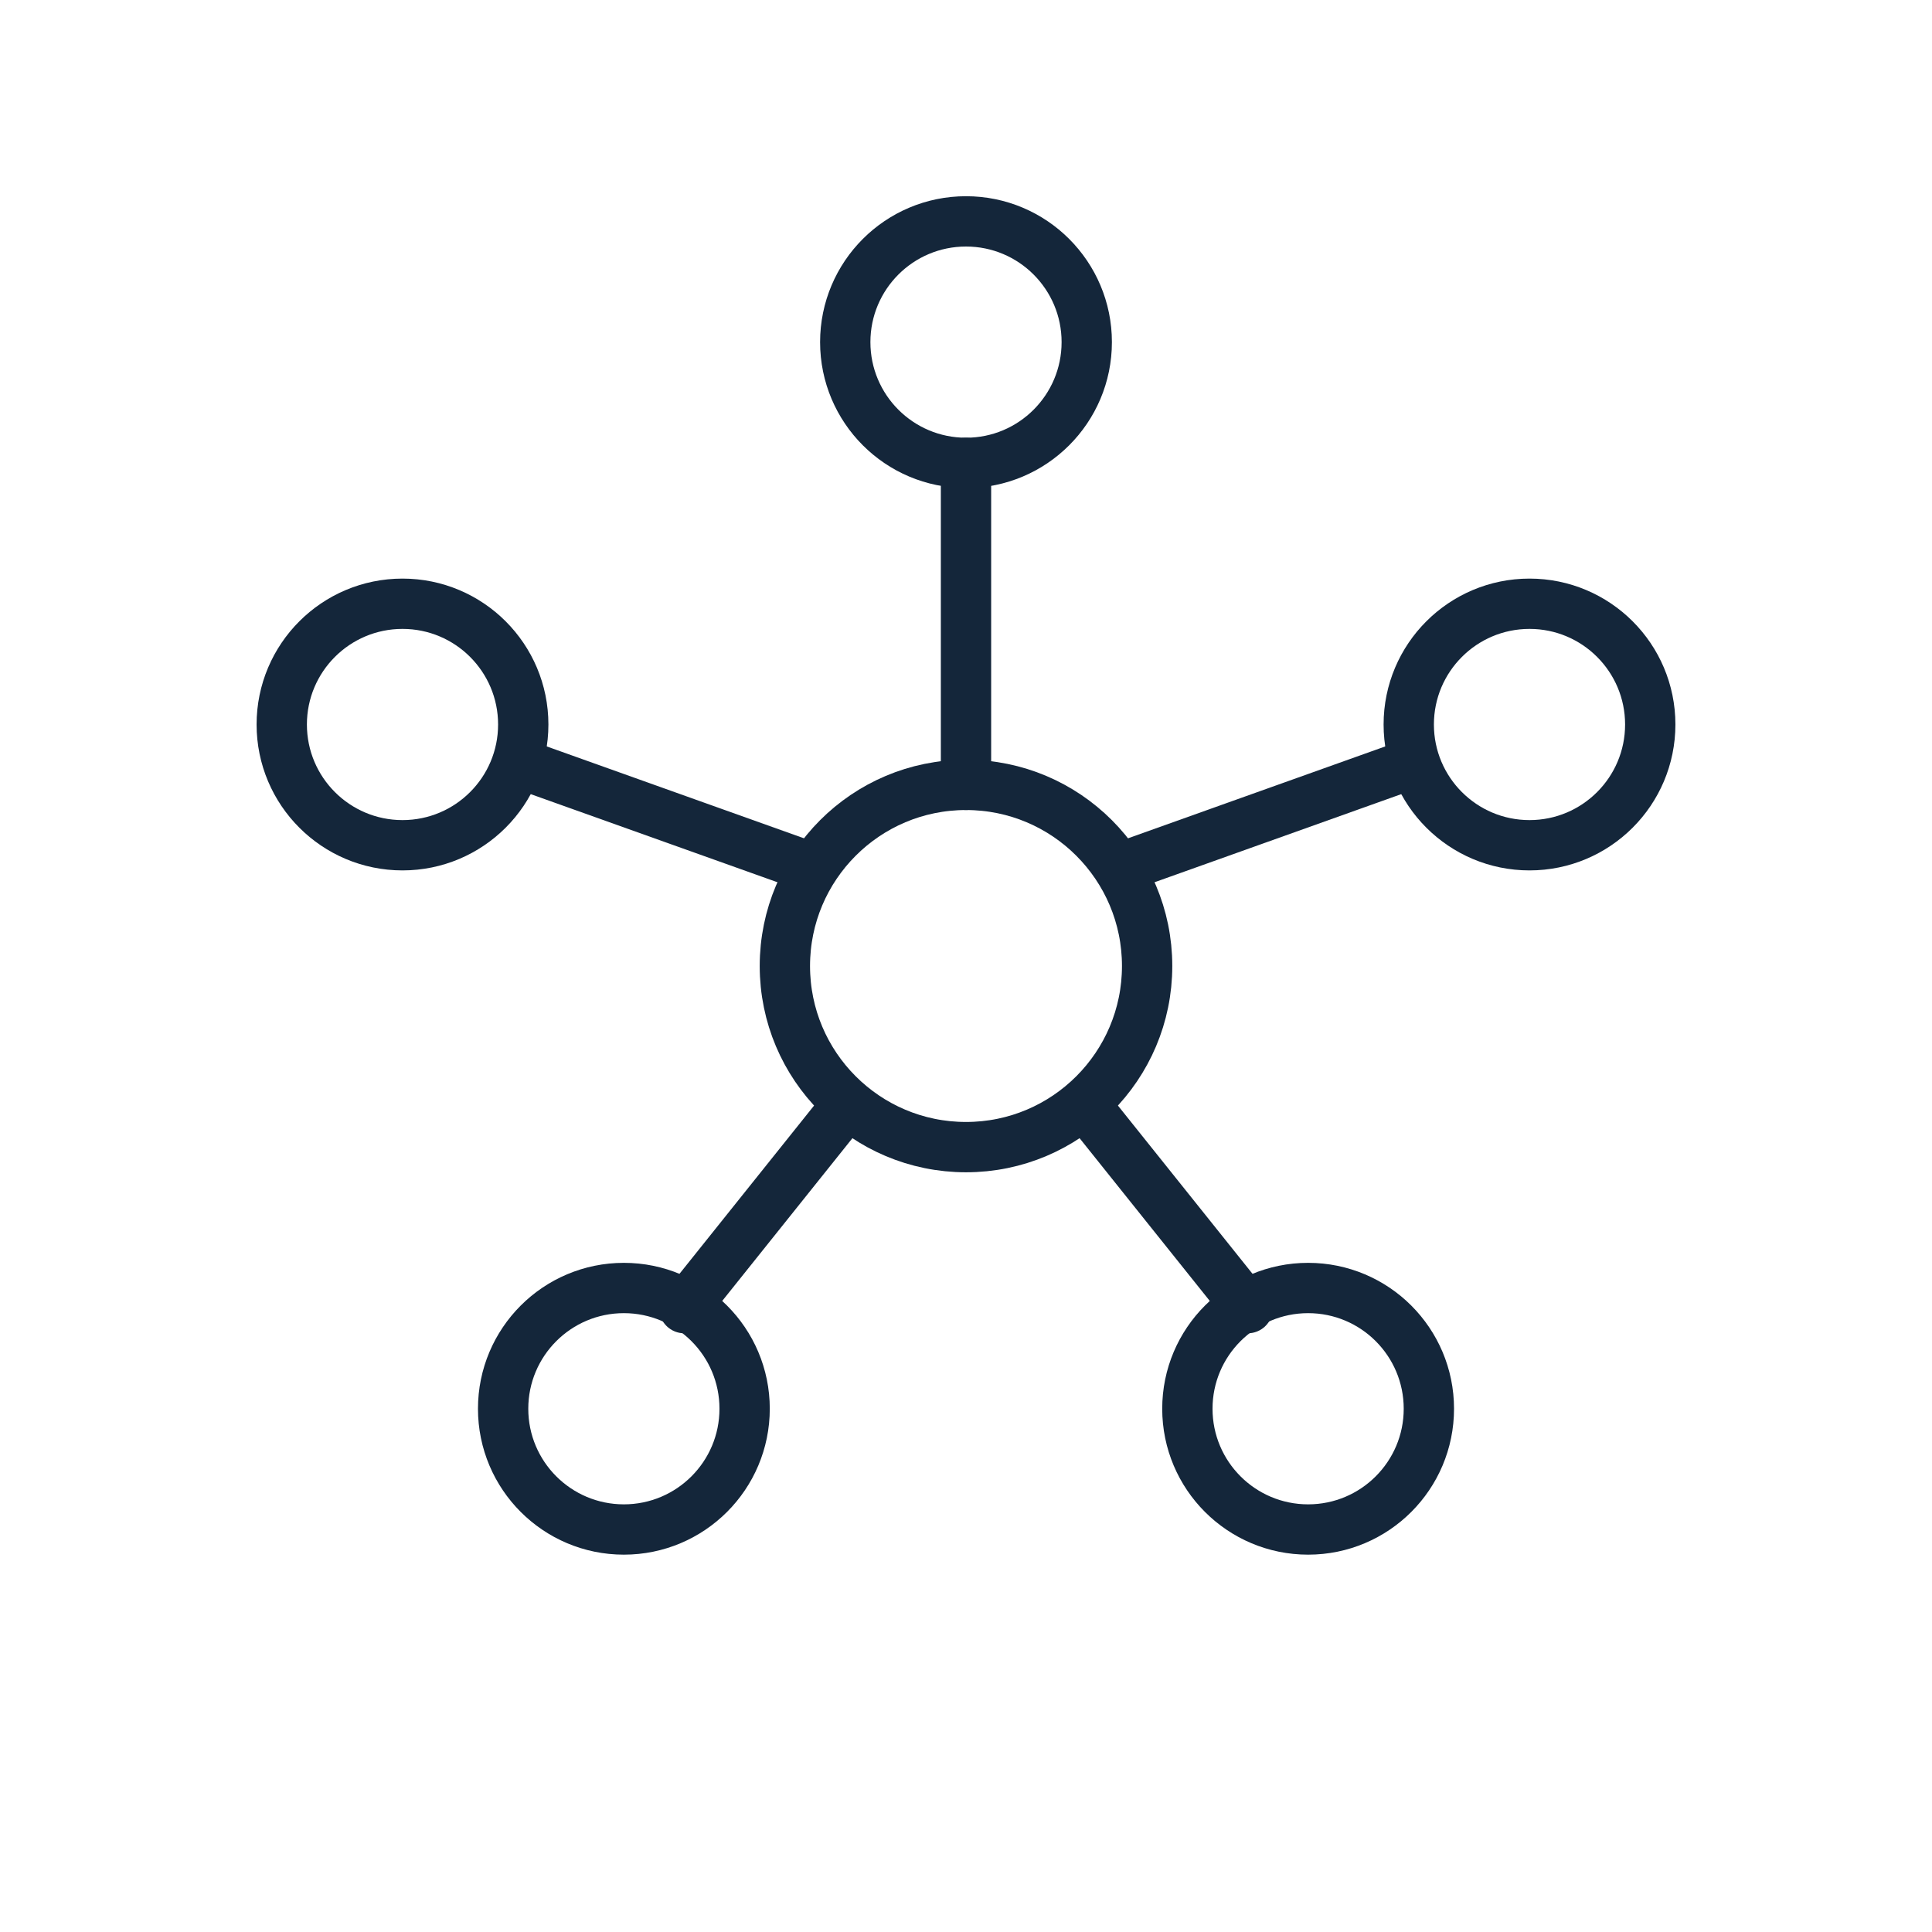
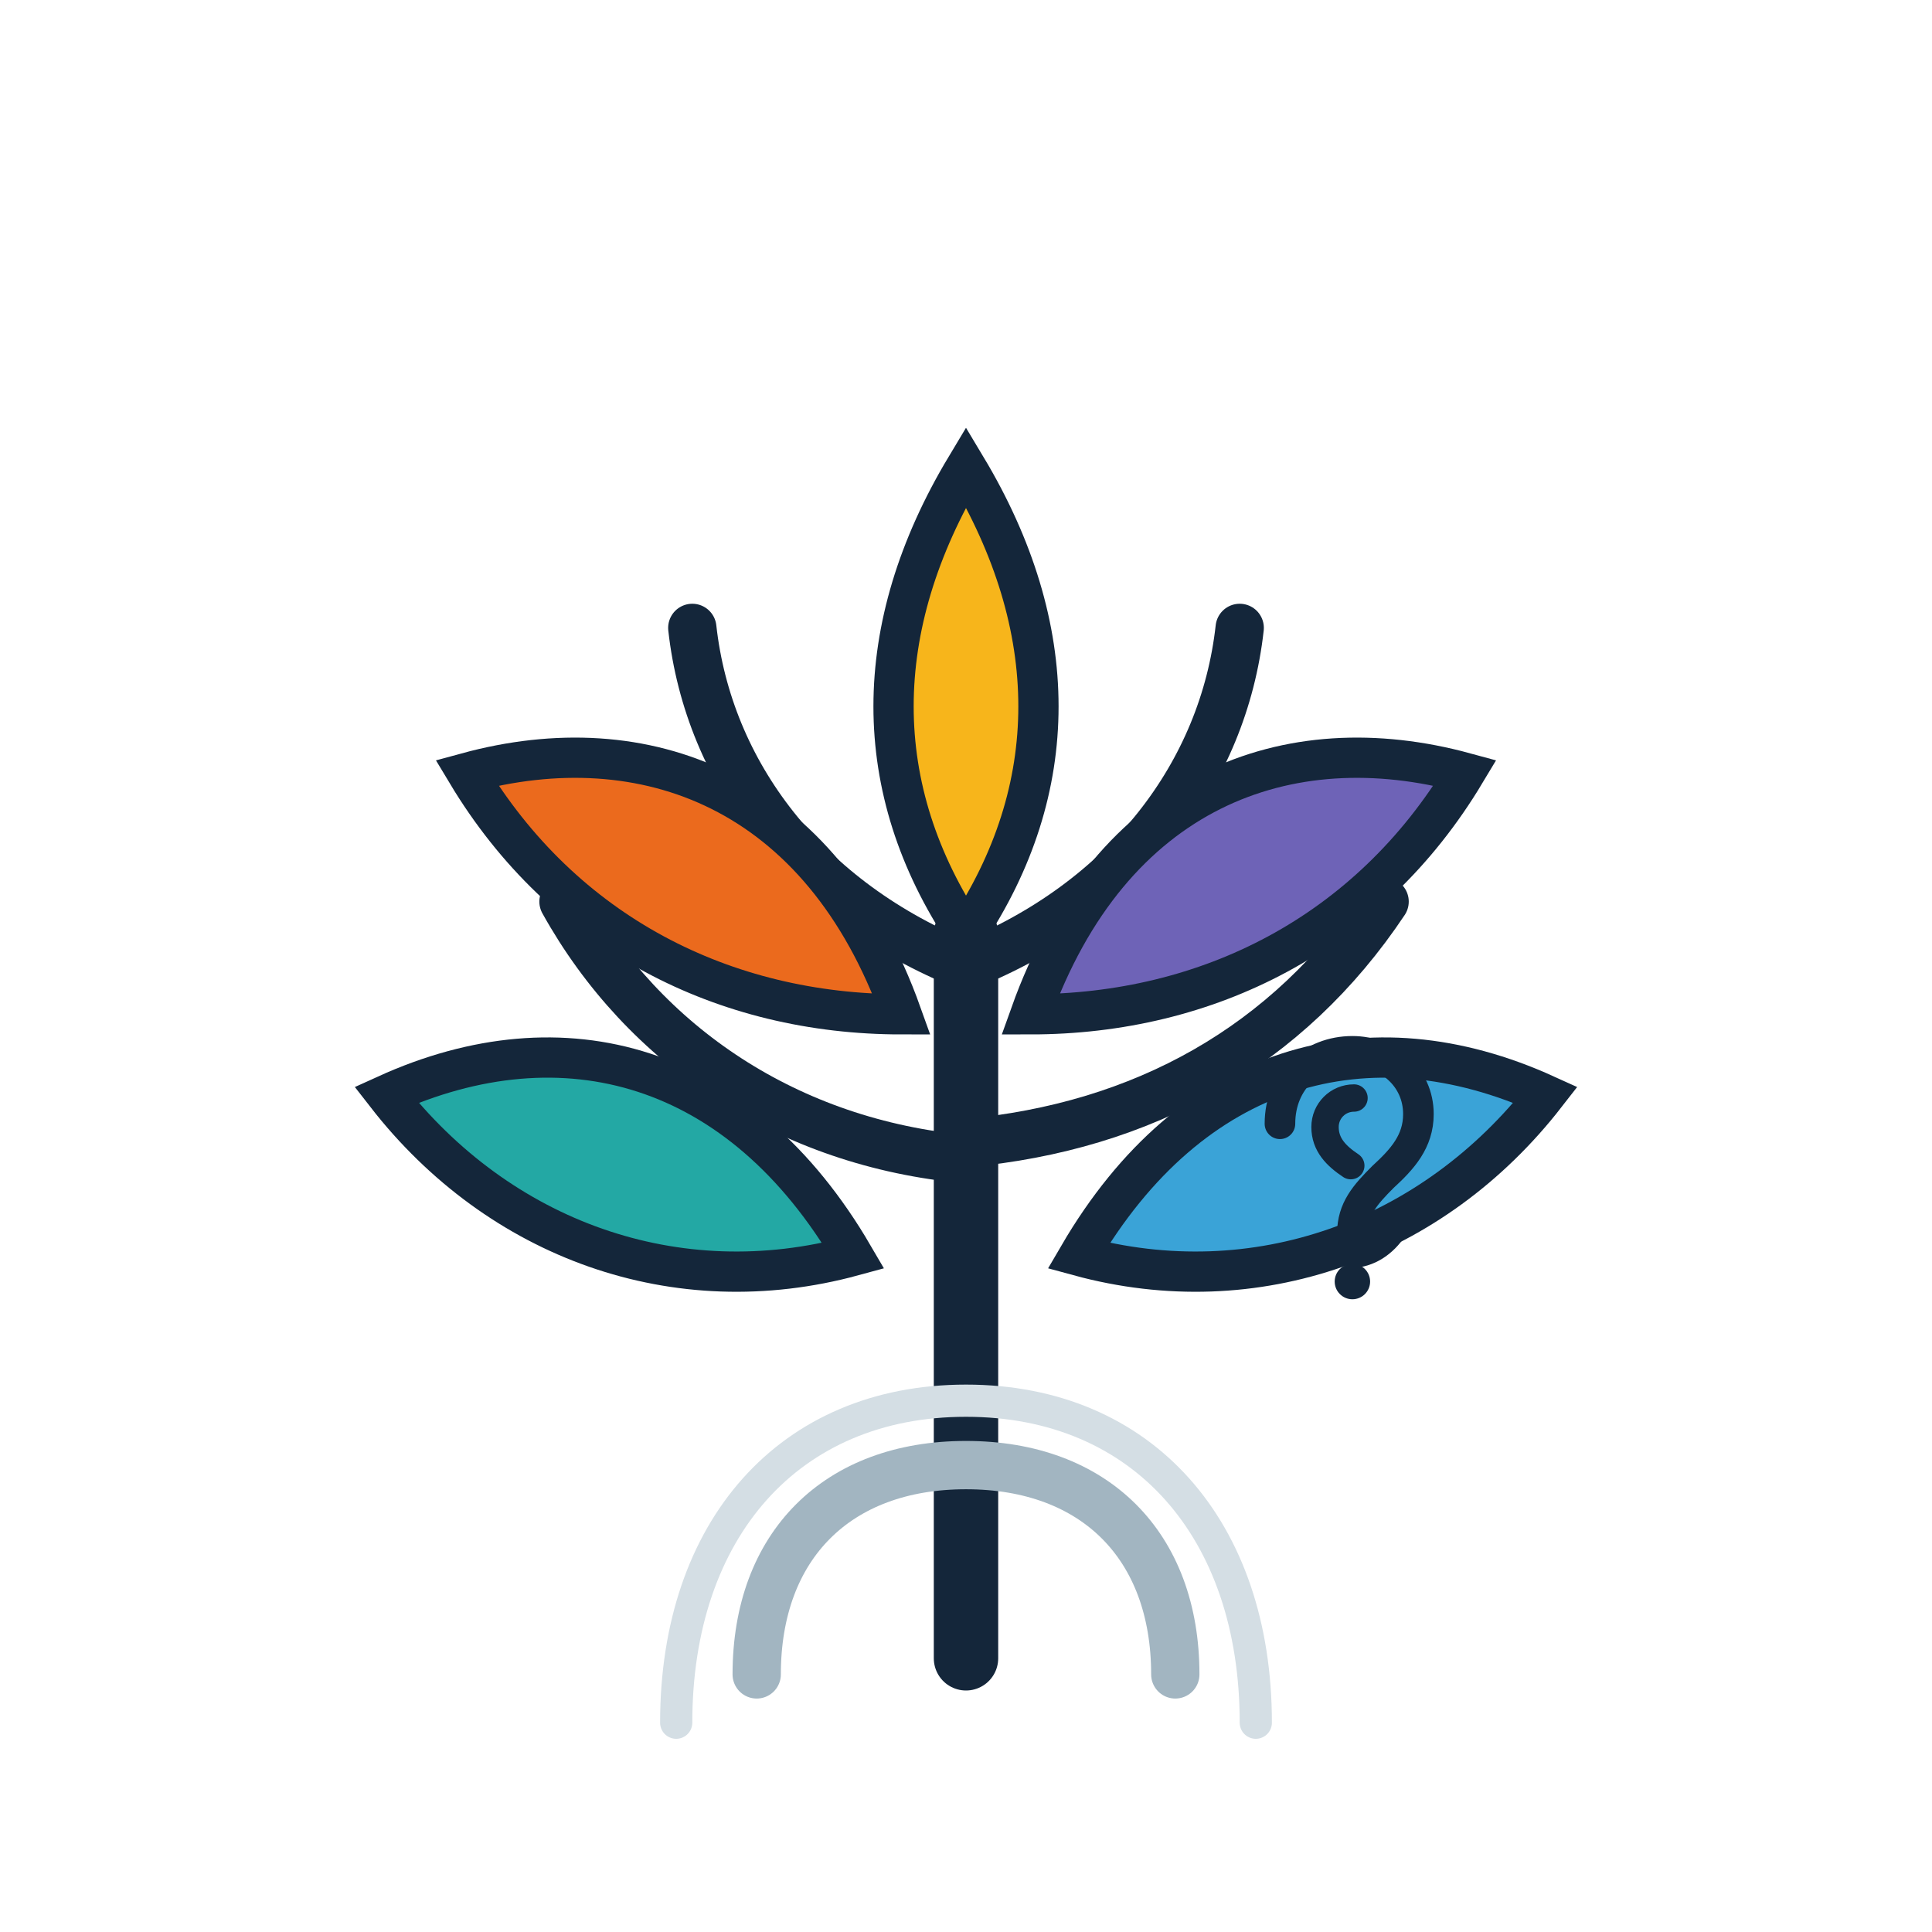
- <svg xmlns="http://www.w3.org/2000/svg" viewBox="0 0 96 96" fill="none">
-   <g stroke="#14263a" stroke-width="2.5" stroke-linecap="round" stroke-linejoin="round">
-     <circle cx="48" cy="48" r="9" />
-     <circle cx="48" cy="17" r="6" />
-     <circle cx="76" cy="36" r="6" />
-     <circle cx="65" cy="70" r="6" />
-     <circle cx="31" cy="70" r="6" />
-     <circle cx="20" cy="36" r="6" />
-     <path d="M48 39V23M56 43l14-5M54 55l8 10M42 55l-8 10M40 43l-14-5" />
-   </g>
+ <svg xmlns="http://www.w3.org/2000/svg" viewBox="0 0 120 120" fill="none">
+   <path d="M60 103V58" stroke="#14263A" stroke-width="4" stroke-linecap="round" />
+   <path d="M60 72C49 71 40 65 35 56" stroke="#14263A" stroke-width="3" stroke-linecap="round" />
+   <path d="M60 71C71 70 80 65 86 56" stroke="#14263A" stroke-width="3" stroke-linecap="round" />
+   <path d="M60 60C50 56 44 48 43 39" stroke="#14263A" stroke-width="3" stroke-linecap="round" />
+   <path d="M60 60C70 56 76 48 77 39" stroke="#14263A" stroke-width="3" stroke-linecap="round" />
+   <path d="M60 58C54 49 54 39 60 29C66 39 66 49 60 58Z" fill="#F7B51B" stroke="#14263A" stroke-width="2.5" />
+   <path d="M56 63C45 63 35 58 29 48C40 45 51 49 56 63Z" fill="#EB6A1D" stroke="#14263A" stroke-width="2.5" />
+   <path d="M64 63C75 63 85 58 91 48C80 45 69 49 64 63Z" fill="#6E63B7" stroke="#14263A" stroke-width="2.5" />
+   <path d="M53 78C42 81 31 77 24 68C35 63 46 66 53 78Z" fill="#23A8A4" stroke="#14263A" stroke-width="2.5" />
+   <path d="M67 78C78 81 89 77 96 68C85 63 74 66 67 78Z" fill="#3AA3D7" stroke="#14263A" stroke-width="2.5" />
+   <path d="M79.5 69.8C79.5 67.1 81.5 65.3 84 65.3C86.2 65.3 88.1 66.9 88.1 69.2C88.1 70.9 87.1 72 85.9 73.1C84.8 74.2 84 75.1 84 76.6" stroke="#14263A" stroke-width="1.9" stroke-linecap="round" stroke-linejoin="round" />
+   <path d="M84.1 68.2C83.1 68.2 82.3 69 82.3 70C82.3 71.1 83 71.8 83.9 72.4" stroke="#14263A" stroke-width="1.7" stroke-linecap="round" stroke-linejoin="round" />
+   <path d="M84.1 77.9C85.2 77.8 86.1 77.1 86.7 76.1" stroke="#14263A" stroke-width="1.7" stroke-linecap="round" stroke-linejoin="round" />
+   <circle cx="84" cy="79.6" r="1.1" fill="#14263A" />
+   <path d="M47 104C47 96 52 91 60 91C68 91 73 96 73 104" stroke="#A2B5C1" stroke-width="3" stroke-linecap="round" />
+   <path d="M42 107C42 95 49 87 60 87C71 87 78 95 78 107" stroke="#D4DEE4" stroke-width="2" stroke-linecap="round" />
</svg>
